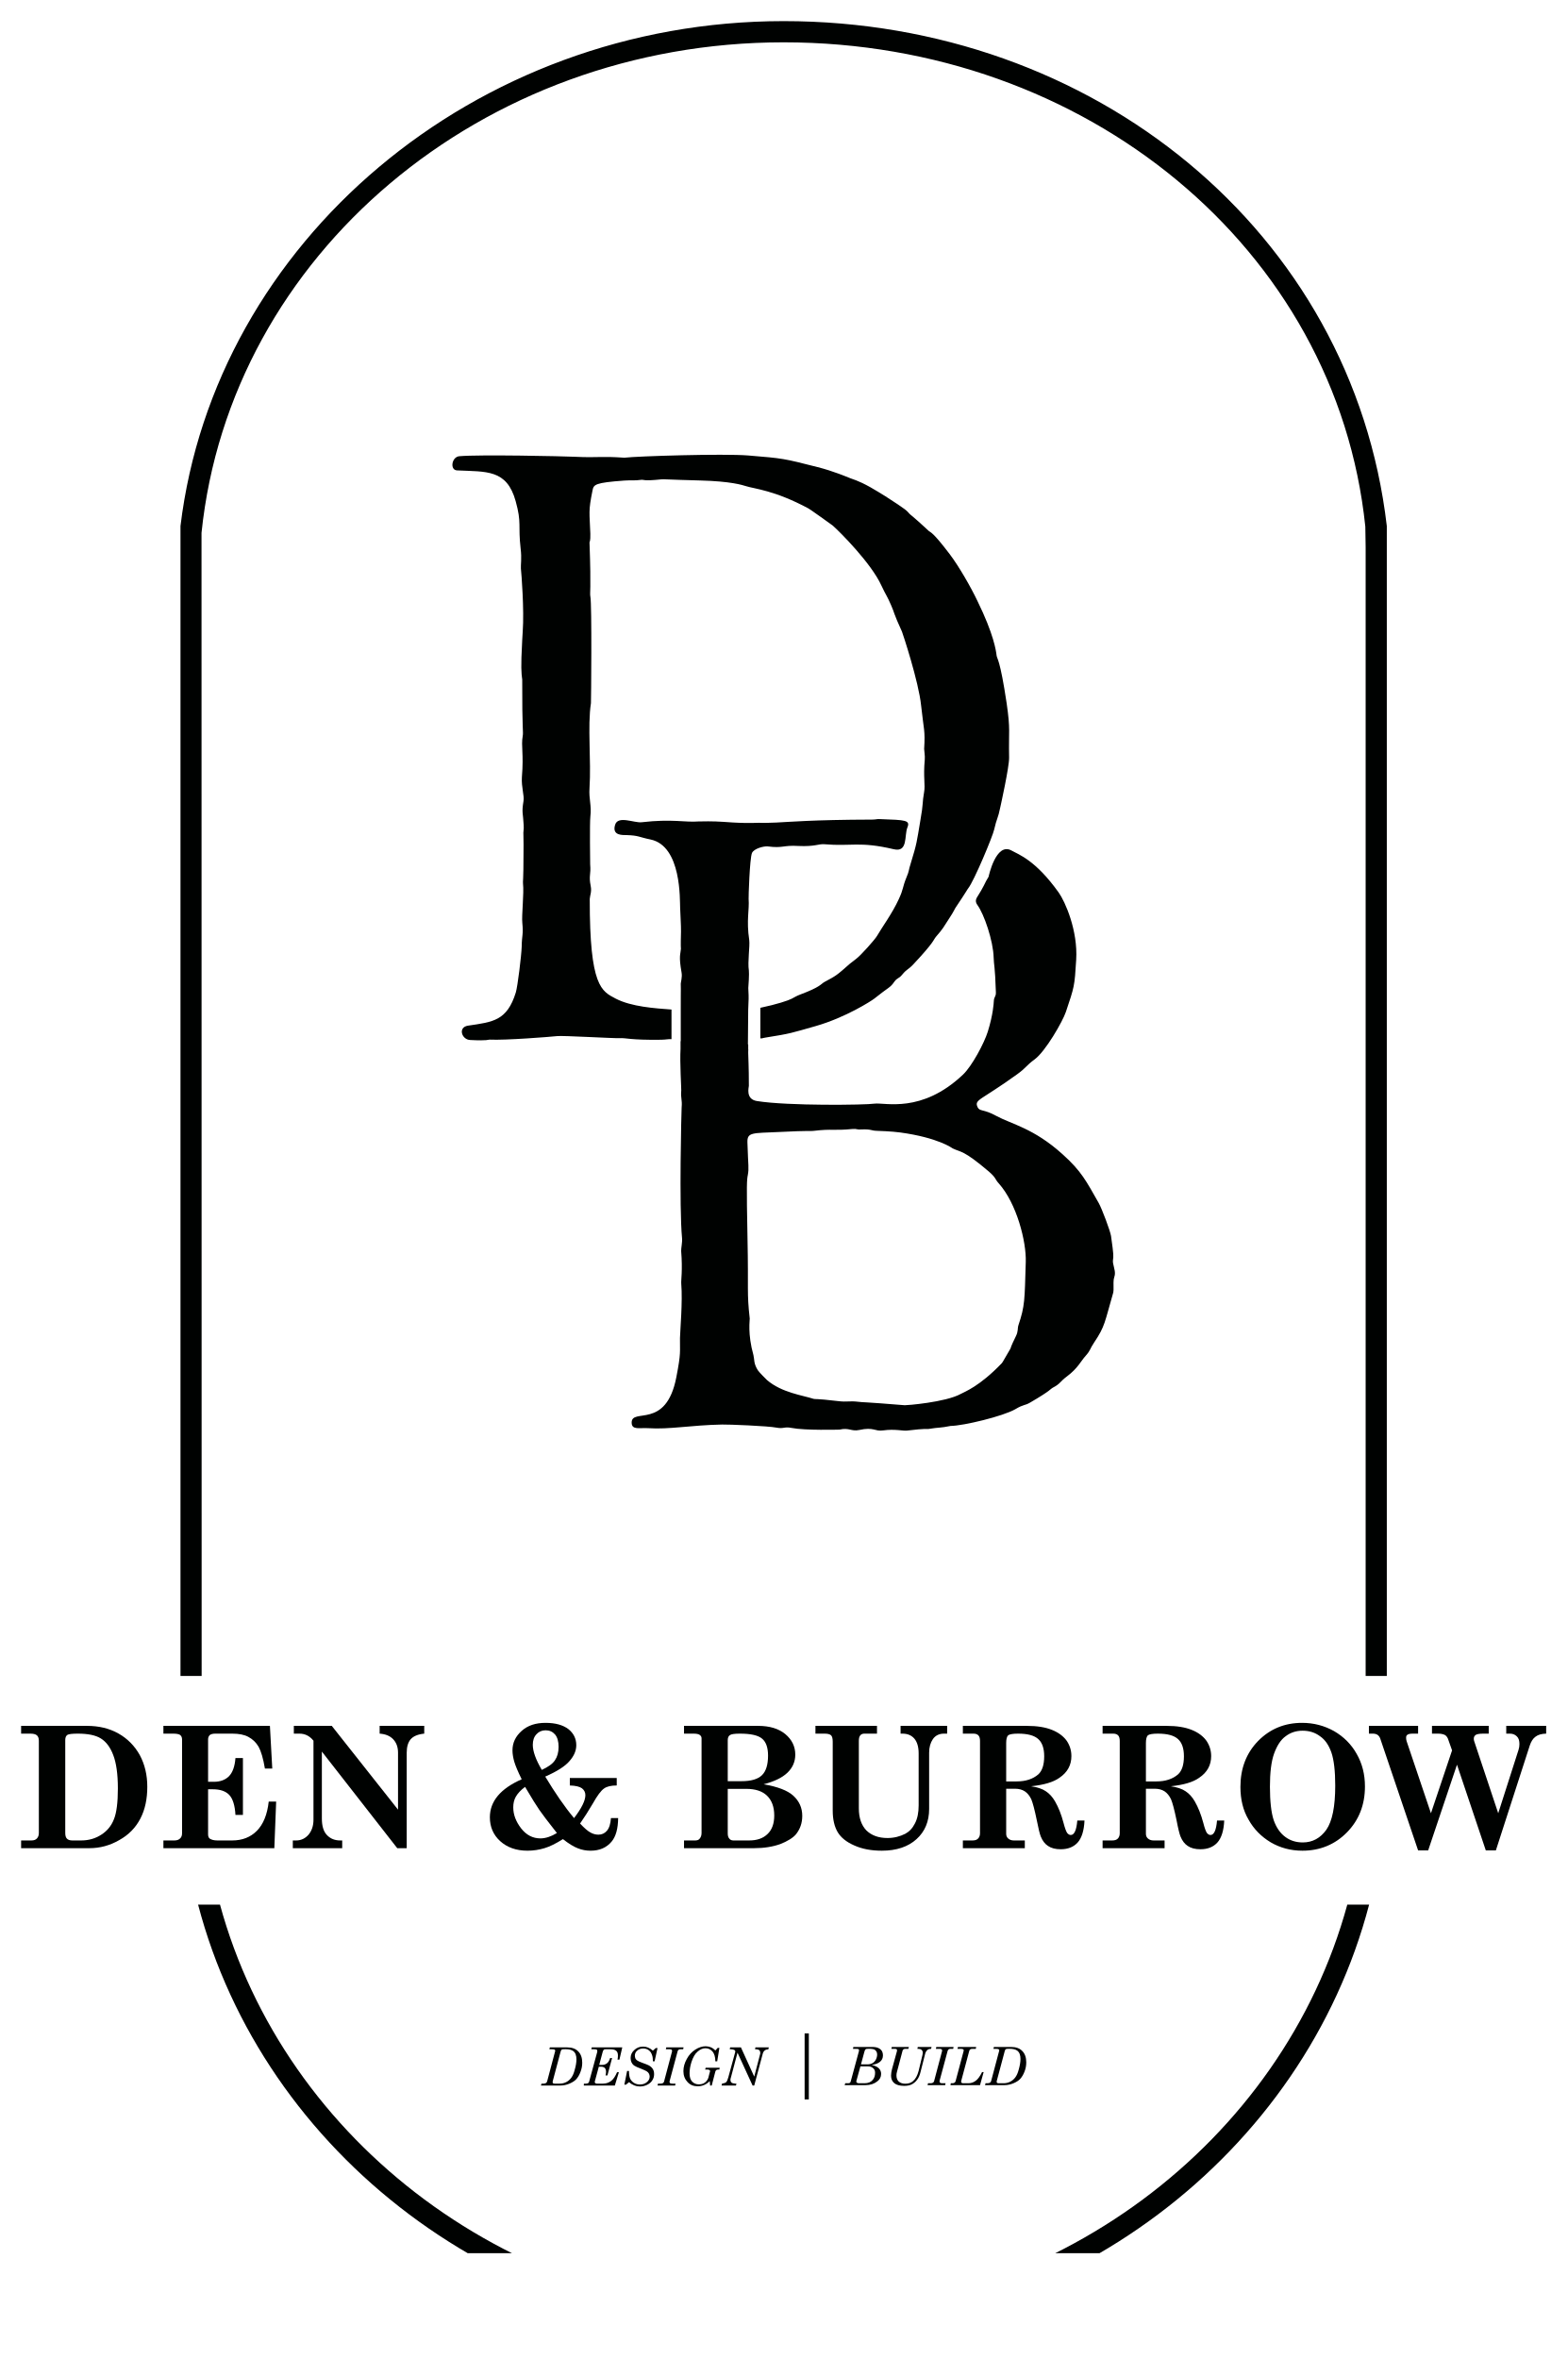
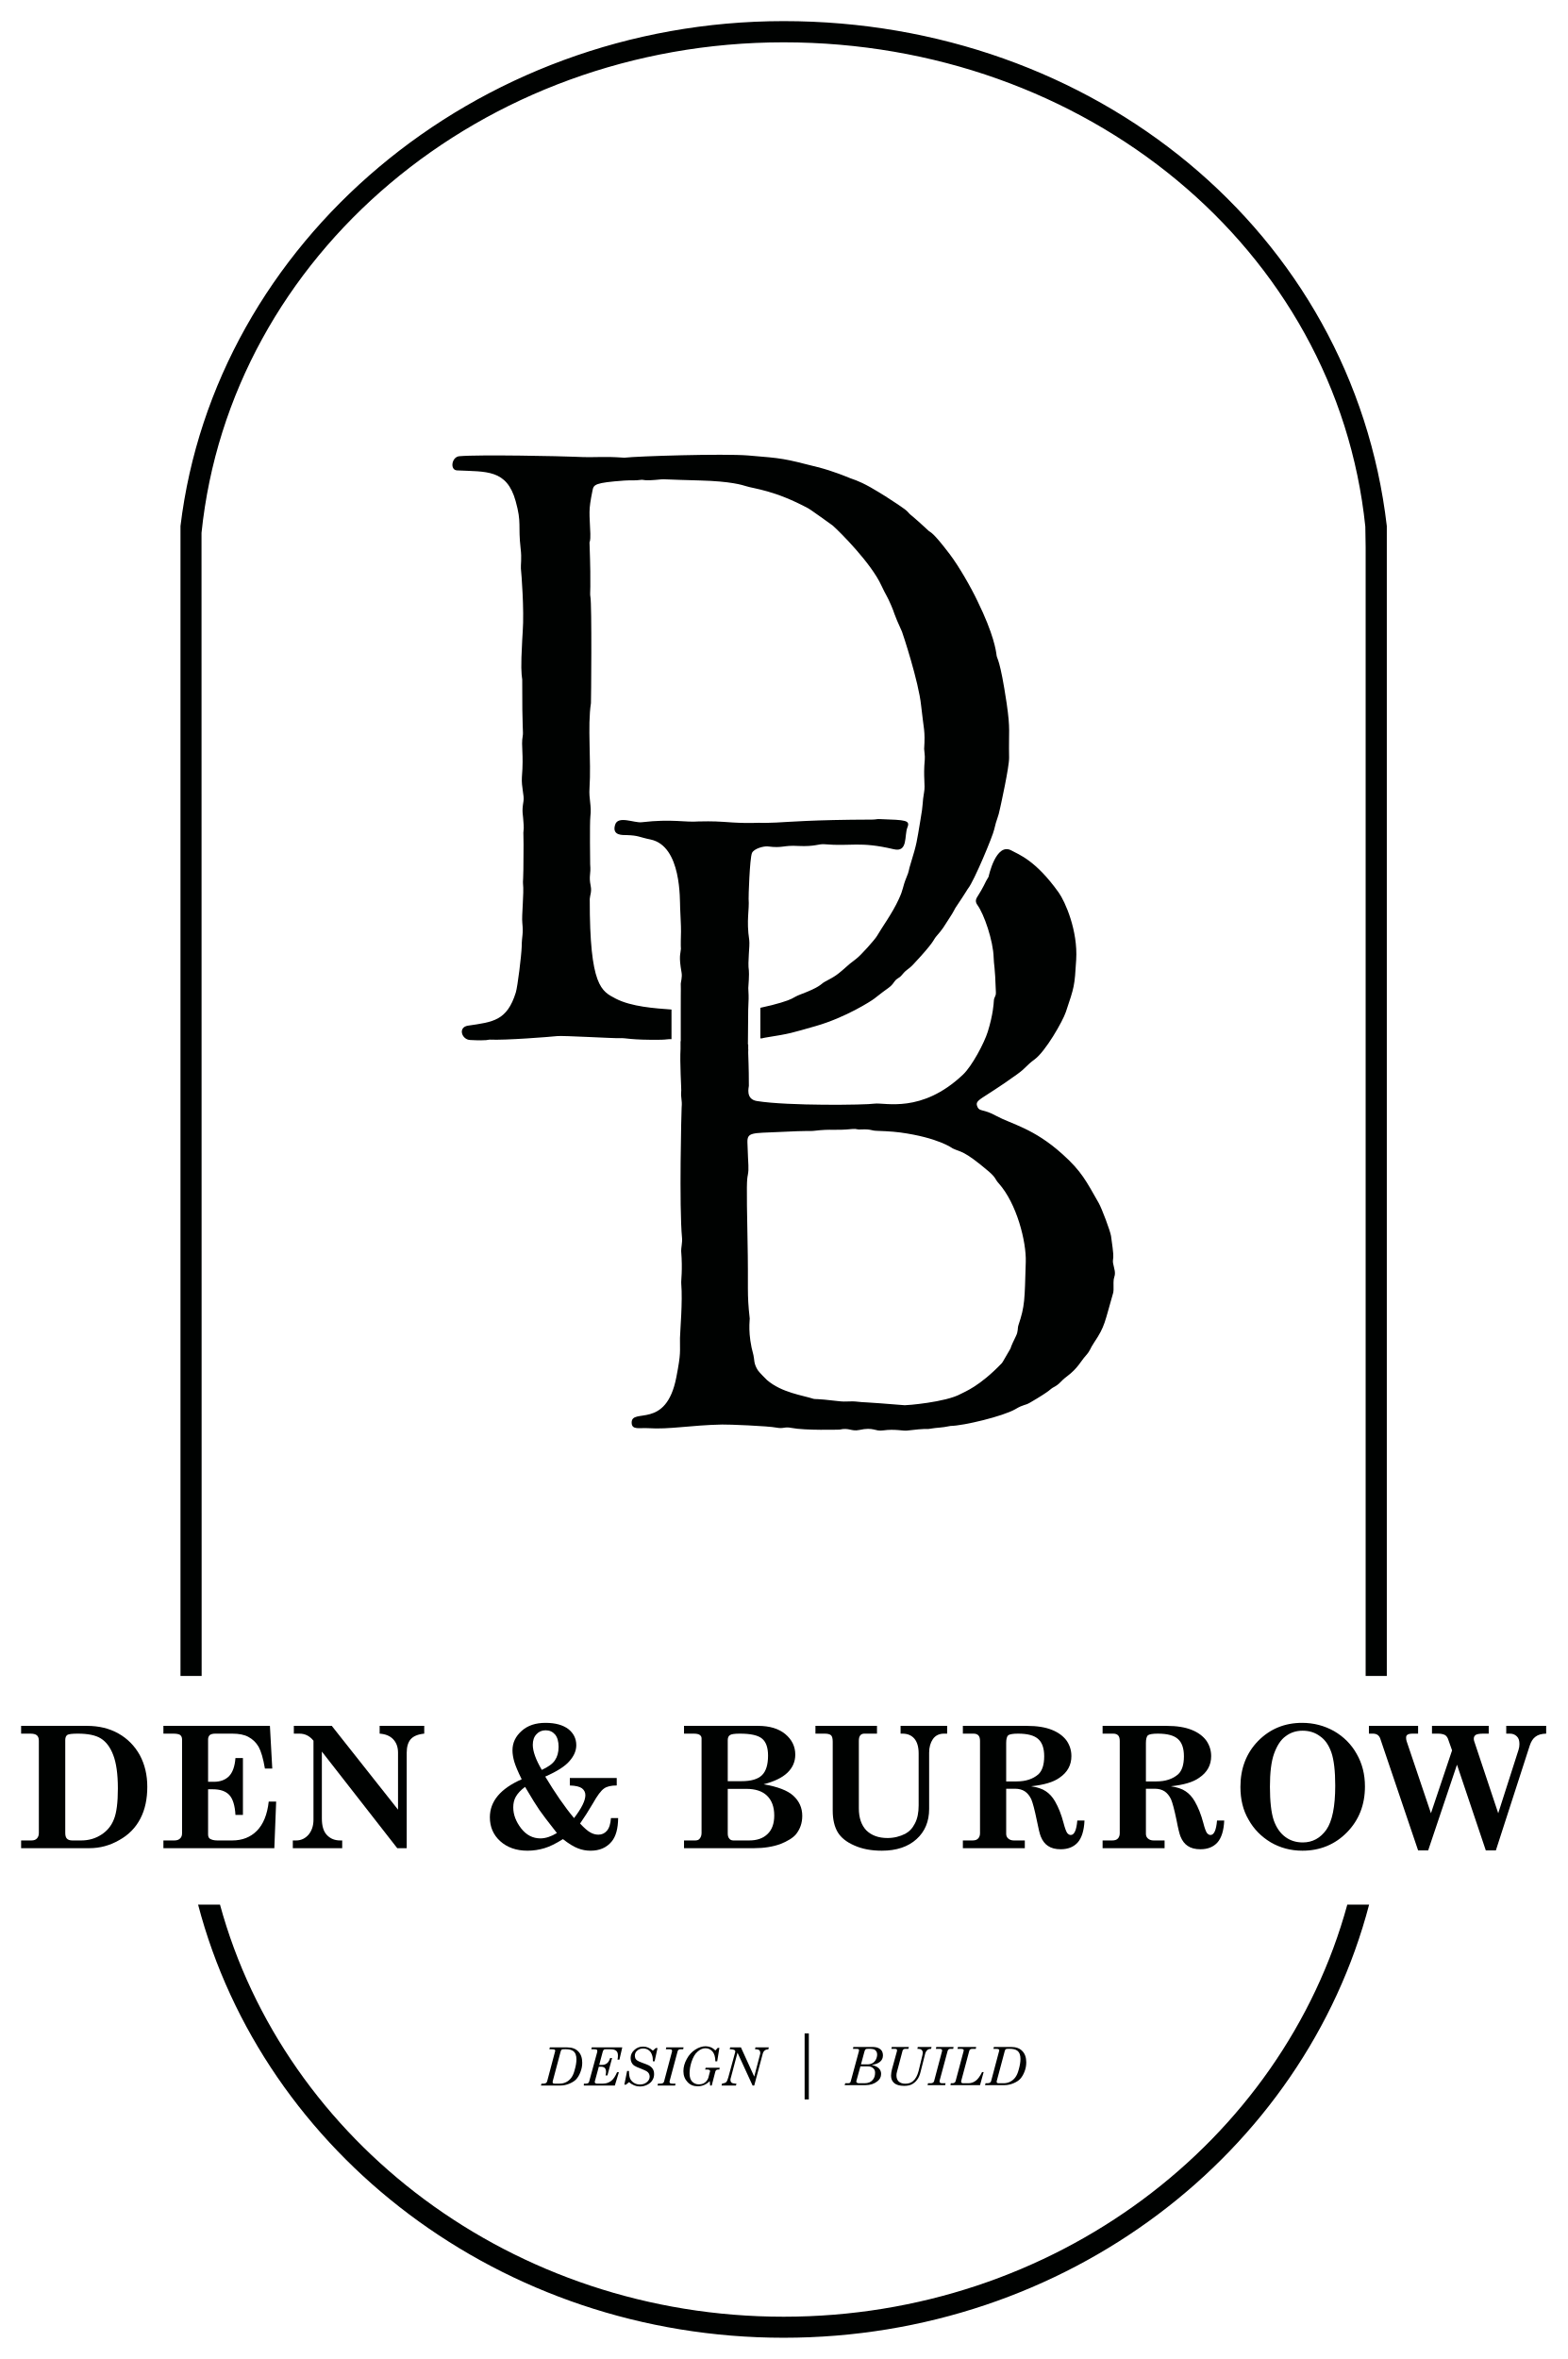
<svg xmlns="http://www.w3.org/2000/svg" width="148.14pt" height="222.93pt" viewBox="318.0 203.57 148.14 222.93">
  <defs>
    <clipPath id="clip-0">
-       <path clip-rule="nonzero" d="M 335 205 L 450 205 L 450 416.5 L 335 416.5 Z M 335 205 " />
+       <path clip-rule="nonzero" d="M 318 203.57 L 466.14 203.57 L 466.14 426.5 L 318 426.5 Z M 318 203.57 " />
    </clipPath>
  </defs>
  <g clip-path="url(#clip-0)">
    <path fill-rule="evenodd" fill="rgb(0%, 0.783%, 0.392%)" fill-opacity="1" d="M 335.059 361.949 L 335.059 253.281 C 338.312 226.453 362.816 205.566 392.066 205.566 C 421.324 205.566 445.824 225.426 449.078 253.281 C 449.078 253.281 449.078 361.949 449.078 361.949 L 447.078 361.949 L 447.078 255.293 L 447.047 253.336 C 444.324 227.047 420.594 207.57 392.066 207.57 C 363.543 207.57 339.766 227.648 337.047 253.926 L 337.059 361.949 Z M 447.406 383.559 C 441.258 407.047 418.809 424.492 392.066 424.492 C 365.328 424.492 342.879 407.047 336.723 383.559 L 338.793 383.559 C 344.906 405.945 366.461 422.504 392.066 422.504 C 417.672 422.504 439.227 405.945 445.344 383.559 Z M 447.406 383.559 " />
  </g>
  <path fill-rule="evenodd" fill="rgb(0%, 0.783%, 0.392%)" fill-opacity="1" d="M 369.969 397.051 L 371.598 397.051 C 372.055 397.051 372.406 397.172 372.656 397.434 C 372.902 397.68 373.031 398.039 373.031 398.496 C 373.031 398.805 372.977 399.09 372.863 399.375 C 372.762 399.66 372.617 399.891 372.461 400.066 C 372.301 400.238 372.078 400.371 371.809 400.484 C 371.531 400.598 371.262 400.656 370.977 400.656 L 369.129 400.656 L 369.184 400.477 L 369.379 400.477 C 369.477 400.477 369.566 400.449 369.617 400.41 C 369.664 400.387 369.699 400.312 369.723 400.23 L 370.465 397.434 C 370.48 397.402 370.48 397.395 370.48 397.363 C 370.48 397.328 370.457 397.297 370.422 397.266 C 370.383 397.246 370.309 397.23 370.195 397.23 L 369.926 397.23 Z M 370.887 400.477 C 371.125 400.477 371.336 400.426 371.508 400.336 C 371.68 400.254 371.844 400.117 371.98 399.945 C 372.121 399.758 372.234 399.512 372.309 399.211 C 372.422 398.828 372.484 398.484 372.484 398.184 C 372.484 397.816 372.387 397.551 372.176 397.395 C 372.023 397.281 371.777 397.223 371.449 397.223 C 371.262 397.223 371.133 397.23 371.102 397.262 C 371.051 397.281 371.027 397.344 370.988 397.453 L 370.246 400.238 C 370.234 400.273 370.234 400.312 370.234 400.336 C 370.234 400.371 370.246 400.41 370.27 400.441 C 370.309 400.461 370.359 400.477 370.422 400.477 Z M 370.887 400.477 " />
  <path fill-rule="evenodd" fill="rgb(0%, 0.783%, 0.392%)" fill-opacity="1" d="M 373.93 397.051 L 376.816 397.051 L 376.547 398.211 L 376.367 398.211 C 376.398 398.047 376.406 397.926 376.406 397.824 C 376.406 397.629 376.359 397.469 376.246 397.379 C 376.137 397.281 375.961 397.23 375.715 397.23 L 375.219 397.23 C 375.145 397.23 375.094 397.246 375.062 397.281 C 375.023 397.32 374.988 397.395 374.957 397.508 L 374.637 398.707 L 374.898 398.707 C 375.281 398.707 375.543 398.496 375.664 398.062 L 375.852 398.062 L 375.414 399.699 L 375.234 399.699 C 375.273 399.547 375.281 399.434 375.281 399.359 C 375.281 399.211 375.242 399.09 375.168 399 C 375.086 398.926 374.973 398.879 374.824 398.879 L 374.598 398.879 L 374.23 400.238 C 374.23 400.273 374.215 400.297 374.215 400.328 C 374.215 400.371 374.23 400.402 374.266 400.426 C 374.305 400.461 374.352 400.477 374.402 400.477 L 374.988 400.477 C 375.281 400.477 375.543 400.387 375.754 400.23 C 375.977 400.066 376.156 399.781 376.324 399.398 L 376.496 399.398 L 376.113 400.656 L 373.18 400.656 L 373.188 400.477 L 373.391 400.477 C 373.547 400.477 373.66 400.41 373.684 400.289 L 374.453 397.469 C 374.453 397.434 374.453 397.402 374.453 397.379 C 374.453 397.328 374.441 397.297 374.402 397.266 C 374.363 397.246 374.289 397.23 374.191 397.23 L 373.887 397.23 Z M 373.93 397.051 " />
  <path fill-rule="evenodd" fill="rgb(0%, 0.783%, 0.392%)" fill-opacity="1" d="M 379.711 397.359 C 379.773 397.305 379.863 397.23 379.977 397.117 L 380.148 397.117 L 379.871 398.371 L 379.711 398.371 C 379.711 398.137 379.691 397.934 379.637 397.801 C 379.578 397.605 379.48 397.441 379.328 397.328 C 379.18 397.207 378.992 397.156 378.797 397.156 C 378.559 397.156 378.379 397.223 378.227 397.359 C 378.078 397.477 378.004 397.648 378.004 397.836 C 378.004 397.934 378.031 398.023 378.062 398.109 C 378.102 398.184 378.168 398.25 378.242 398.297 C 378.324 398.355 378.477 398.422 378.699 398.504 C 379.023 398.617 379.234 398.707 379.328 398.754 C 379.488 398.844 379.613 398.953 379.699 399.09 C 379.789 399.227 379.824 399.383 379.824 399.586 C 379.824 399.797 379.773 399.984 379.66 400.156 C 379.562 400.328 379.391 400.477 379.18 400.582 C 378.969 400.688 378.738 400.746 378.477 400.746 C 378.289 400.746 378.113 400.711 377.957 400.648 C 377.793 400.582 377.621 400.484 377.461 400.336 L 377.164 400.574 L 377.012 400.574 L 377.273 399.277 L 377.449 399.277 C 377.449 399.594 377.484 399.832 377.559 400.004 C 377.641 400.176 377.77 400.312 377.926 400.41 C 378.102 400.516 378.289 400.559 378.488 400.559 C 378.746 400.559 378.969 400.484 379.141 400.336 C 379.316 400.191 379.406 400.02 379.406 399.801 C 379.406 399.703 379.375 399.621 379.336 399.531 C 379.293 399.449 379.219 399.375 379.121 399.309 C 379.051 399.262 378.879 399.188 378.609 399.074 C 378.281 398.953 378.055 398.852 377.957 398.781 C 377.844 398.707 377.754 398.602 377.695 398.484 C 377.637 398.355 377.605 398.219 377.605 398.062 C 377.605 397.762 377.719 397.508 377.957 397.297 C 378.191 397.074 378.461 396.977 378.797 396.977 C 379.105 396.977 379.406 397.094 379.711 397.359 Z M 379.711 397.359 " />
  <path fill-rule="evenodd" fill="rgb(0%, 0.783%, 0.392%)" fill-opacity="1" d="M 380.973 397.051 L 382.609 397.051 L 382.57 397.23 L 382.324 397.23 C 382.238 397.23 382.172 397.246 382.137 397.281 C 382.09 397.32 382.051 397.379 382.039 397.453 L 381.297 400.215 C 381.297 400.238 381.281 400.273 381.281 400.312 C 381.281 400.363 381.309 400.41 381.348 400.441 C 381.387 400.461 381.461 400.477 381.559 400.477 L 381.852 400.477 L 381.812 400.656 L 380.148 400.656 L 380.191 400.477 L 380.434 400.477 C 380.613 400.477 380.727 400.41 380.762 400.289 L 381.52 397.434 C 381.52 397.402 381.52 397.395 381.52 397.363 C 381.52 397.32 381.504 397.297 381.469 397.266 C 381.445 397.246 381.387 397.23 381.297 397.23 L 380.934 397.23 Z M 380.973 397.051 " />
  <path fill-rule="evenodd" fill="rgb(0%, 0.783%, 0.392%)" fill-opacity="1" d="M 385.613 397.344 L 385.84 397.094 L 385.996 397.094 L 385.789 398.371 L 385.613 398.371 C 385.613 397.965 385.516 397.648 385.344 397.441 C 385.172 397.246 384.949 397.133 384.676 397.133 C 384.414 397.133 384.168 397.246 383.934 397.453 C 383.695 397.648 383.5 397.988 383.352 398.445 C 383.238 398.812 383.176 399.172 383.176 399.512 C 383.176 399.84 383.254 400.102 383.41 400.273 C 383.574 400.449 383.785 400.547 384.055 400.547 C 384.203 400.547 384.34 400.523 384.453 400.477 C 384.574 400.426 384.676 400.352 384.773 400.238 C 384.859 400.125 384.926 400.027 384.949 399.93 L 385.082 399.414 L 385.105 399.336 L 385.121 399.301 C 385.121 399.262 385.098 399.227 385.059 399.203 C 385.023 399.164 384.969 399.148 384.895 399.148 L 384.648 399.148 L 384.699 398.977 L 386.02 398.977 L 385.996 399.148 L 385.863 399.148 C 385.734 399.148 385.652 399.211 385.613 399.336 L 385.27 400.656 L 385.121 400.656 L 385.082 400.238 C 384.91 400.41 384.723 400.539 384.535 400.613 C 384.355 400.688 384.152 400.727 383.941 400.727 C 383.547 400.727 383.23 400.598 382.984 400.328 C 382.734 400.066 382.594 399.719 382.594 399.301 C 382.594 398.902 382.703 398.52 382.914 398.145 C 383.117 397.762 383.387 397.477 383.711 397.266 C 384.031 397.059 384.363 396.945 384.699 396.945 C 384.871 396.945 385.031 396.984 385.172 397.035 C 385.316 397.094 385.465 397.191 385.613 397.344 Z M 385.613 397.344 " />
  <path fill-rule="evenodd" fill="rgb(0%, 0.783%, 0.392%)" fill-opacity="1" d="M 387.012 397.051 L 388.031 397.051 L 389.289 399.816 L 389.844 397.688 C 389.859 397.648 389.859 397.613 389.859 397.574 C 389.859 397.469 389.836 397.379 389.762 397.32 C 389.695 397.262 389.598 397.23 389.461 397.23 L 389.363 397.23 L 389.402 397.051 L 390.664 397.051 L 390.625 397.23 C 390.34 397.246 390.168 397.379 390.094 397.648 L 389.289 400.656 L 389.133 400.656 L 387.707 397.551 L 387.086 399.891 C 387.047 399.988 387.039 400.078 387.039 400.125 C 387.039 400.199 387.062 400.266 387.086 400.312 C 387.121 400.363 387.16 400.402 387.219 400.426 C 387.324 400.449 387.422 400.477 387.52 400.477 L 387.609 400.477 L 387.559 400.656 L 386.199 400.656 L 386.246 400.477 C 386.434 400.449 386.566 400.402 386.641 400.336 C 386.703 400.266 386.777 400.117 386.836 399.891 L 387.496 397.477 C 387.496 397.469 387.496 397.453 387.496 397.441 C 387.496 397.379 387.469 397.328 387.422 397.305 C 387.332 397.262 387.234 397.23 387.113 397.23 L 386.973 397.23 Z M 387.012 397.051 " />
  <path fill-rule="evenodd" fill="rgb(0%, 0.783%, 0.392%)" fill-opacity="1" d="M 398.656 397.012 L 400.441 397.012 C 400.676 397.012 400.871 397.043 401.012 397.109 C 401.156 397.172 401.266 397.266 401.344 397.379 C 401.418 397.508 401.453 397.641 401.453 397.816 C 401.453 398.062 401.359 398.258 401.184 398.406 C 401.012 398.559 400.75 398.656 400.391 398.715 C 400.691 398.773 400.906 398.879 401.059 399.023 C 401.207 399.172 401.281 399.344 401.281 399.555 C 401.281 399.855 401.156 400.086 400.922 400.262 C 400.621 400.5 400.254 400.621 399.812 400.621 L 397.832 400.621 L 397.891 400.441 L 398.184 400.441 C 398.312 400.441 398.387 400.371 398.41 400.262 L 399.176 397.434 C 399.191 397.395 399.191 397.359 399.191 397.32 C 399.191 397.266 399.176 397.246 399.152 397.223 C 399.113 397.207 399.055 397.191 398.941 397.191 L 398.621 397.191 Z M 399.379 398.656 L 399.992 398.656 C 400.164 398.656 400.316 398.617 400.465 398.543 C 400.602 398.461 400.711 398.348 400.789 398.199 C 400.863 398.047 400.906 397.891 400.906 397.719 C 400.906 397.531 400.832 397.395 400.699 397.289 C 400.613 397.223 400.426 397.184 400.164 397.184 C 399.984 397.184 399.859 397.191 399.82 397.23 C 399.773 397.262 399.738 397.328 399.699 397.469 Z M 399.324 398.844 L 398.941 400.238 C 398.941 400.262 398.941 400.273 398.941 400.289 C 398.941 400.336 398.957 400.371 398.996 400.387 C 399.039 400.426 399.113 400.441 399.211 400.441 L 399.707 400.441 C 400.059 400.441 400.316 400.336 400.488 400.125 C 400.637 399.953 400.711 399.734 400.711 399.449 C 400.711 399.262 400.652 399.113 400.523 399.016 C 400.406 398.902 400.234 398.844 400.023 398.844 Z M 399.324 398.844 " />
  <path fill-rule="evenodd" fill="rgb(0%, 0.783%, 0.392%)" fill-opacity="1" d="M 402.289 397.012 L 403.906 397.012 L 403.855 397.191 L 403.547 397.191 C 403.496 397.191 403.434 397.207 403.398 397.246 C 403.344 397.266 403.324 397.32 403.309 397.363 L 402.781 399.359 C 402.746 399.473 402.73 399.586 402.73 399.703 C 402.73 399.945 402.805 400.141 402.941 400.273 C 403.09 400.41 403.301 400.484 403.555 400.484 C 403.871 400.484 404.117 400.402 404.297 400.238 C 404.547 400.027 404.711 399.703 404.824 399.285 L 405.191 397.762 C 405.203 397.688 405.219 397.629 405.219 397.566 C 405.219 397.453 405.184 397.359 405.109 397.289 C 405.039 397.223 404.941 397.191 404.824 397.191 L 404.711 397.191 L 404.746 397.012 L 406.047 397.012 L 406.008 397.191 C 405.852 397.191 405.723 397.23 405.648 397.305 C 405.551 397.395 405.477 397.516 405.438 397.68 L 405.012 399.359 C 404.934 399.684 404.824 399.945 404.672 400.125 C 404.539 400.312 404.363 400.449 404.176 400.547 C 403.984 400.648 403.734 400.688 403.449 400.688 C 403.039 400.688 402.73 400.598 402.535 400.441 C 402.316 400.262 402.219 400.012 402.219 399.719 C 402.219 399.531 402.258 399.324 402.309 399.113 L 402.781 397.395 C 402.781 397.363 402.781 397.344 402.781 397.305 C 402.781 397.266 402.766 397.246 402.746 397.223 C 402.707 397.207 402.656 397.191 402.594 397.191 L 402.25 397.191 Z M 402.289 397.012 " />
  <path fill-rule="evenodd" fill="rgb(0%, 0.783%, 0.392%)" fill-opacity="1" d="M 406.496 397.012 L 408.129 397.012 L 408.094 397.191 L 407.844 397.191 C 407.762 397.191 407.695 397.207 407.656 397.246 C 407.613 397.281 407.574 397.344 407.559 397.418 L 406.816 400.176 C 406.816 400.199 406.801 400.238 406.801 400.273 C 406.801 400.328 406.832 400.371 406.871 400.402 C 406.906 400.426 406.984 400.441 407.078 400.441 L 407.371 400.441 L 407.336 400.621 L 405.672 400.621 L 405.715 400.441 L 405.953 400.441 C 406.137 400.441 406.246 400.371 406.285 400.254 L 407.043 397.395 C 407.043 397.363 407.043 397.359 407.043 397.328 C 407.043 397.281 407.027 397.262 406.988 397.23 C 406.969 397.207 406.906 397.191 406.816 397.191 L 406.457 397.191 Z M 406.496 397.012 " />
  <path fill-rule="evenodd" fill="rgb(0%, 0.783%, 0.392%)" fill-opacity="1" d="M 408.543 397.012 L 410.266 397.012 L 410.23 397.191 L 409.93 397.191 C 409.816 397.191 409.742 397.207 409.699 397.246 C 409.66 397.266 409.621 397.328 409.602 397.418 L 408.859 400.199 C 408.859 400.238 408.844 400.262 408.844 400.289 C 408.844 400.336 408.859 400.371 408.895 400.402 C 408.934 400.426 408.977 400.441 409.051 400.441 L 409.523 400.441 C 409.781 400.441 410.02 400.363 410.23 400.199 C 410.441 400.043 410.637 399.766 410.824 399.383 L 410.973 399.383 L 410.629 400.621 L 407.836 400.621 L 407.867 400.441 L 408.023 400.441 C 408.191 400.441 408.289 400.363 408.324 400.23 L 409.074 397.418 C 409.074 397.395 409.09 397.363 409.09 397.328 C 409.09 397.281 409.066 397.262 409.031 397.23 C 408.992 397.207 408.918 397.191 408.82 397.191 L 408.496 397.191 Z M 408.543 397.012 " />
  <path fill-rule="evenodd" fill="rgb(0%, 0.783%, 0.392%)" fill-opacity="1" d="M 411.941 397.012 L 413.566 397.012 C 414.023 397.012 414.379 397.133 414.625 397.395 C 414.871 397.641 415 398.004 415 398.461 C 415 398.766 414.949 399.051 414.836 399.336 C 414.73 399.621 414.586 399.855 414.43 400.027 C 414.273 400.199 414.047 400.336 413.777 400.449 C 413.5 400.559 413.23 400.621 412.945 400.621 L 411.102 400.621 L 411.152 400.441 L 411.348 400.441 C 411.445 400.441 411.535 400.41 411.586 400.371 C 411.633 400.352 411.672 400.273 411.691 400.191 L 412.434 397.395 C 412.449 397.363 412.449 397.359 412.449 397.328 C 412.449 397.289 412.426 397.262 412.391 397.23 C 412.352 397.207 412.277 397.191 412.164 397.191 L 411.895 397.191 Z M 412.855 400.441 C 413.094 400.441 413.305 400.387 413.477 400.297 C 413.648 400.215 413.816 400.078 413.949 399.906 C 414.094 399.719 414.203 399.473 414.281 399.172 C 414.391 398.789 414.453 398.445 414.453 398.145 C 414.453 397.777 414.355 397.516 414.145 397.359 C 413.996 397.246 413.746 397.184 413.418 397.184 C 413.23 397.184 413.102 397.191 413.074 397.223 C 413.02 397.246 412.996 397.305 412.961 397.418 L 412.219 400.199 C 412.203 400.238 412.203 400.273 412.203 400.297 C 412.203 400.336 412.219 400.371 412.238 400.402 C 412.277 400.426 412.328 400.441 412.391 400.441 Z M 412.855 400.441 " />
  <path fill-rule="evenodd" fill="rgb(0%, 0.783%, 0.392%)" fill-opacity="1" d="M 394.449 395.73 L 394.449 401.969 L 394.051 401.969 L 394.051 395.73 Z M 394.449 395.73 " />
  <path fill-rule="evenodd" fill="rgb(0%, 0.783%, 0.392%)" fill-opacity="1" d="M 381.469 301.77 C 381.168 301.754 380.996 301.816 380.5 301.828 C 377.516 301.867 377.191 301.641 376.602 301.68 C 375.969 301.703 371.172 301.418 370.652 301.484 C 369.949 301.559 365.762 301.891 364.277 301.816 C 364.129 301.809 364.141 301.941 362.434 301.852 C 361.637 301.816 361.254 300.645 362.238 300.496 C 364.602 300.148 365.922 300.039 366.754 297.359 C 366.926 296.789 367.285 293.859 367.309 293.039 C 367.324 291.906 367.48 291.914 367.367 290.773 C 367.293 290.102 367.539 287.953 367.434 287.078 C 367.406 286.844 367.48 286.844 367.48 284.203 C 367.48 283.379 367.496 283.387 367.473 282.562 C 367.441 282.051 367.531 282.051 367.496 281.535 C 367.441 280.395 367.293 280.395 367.48 279.27 C 367.57 278.773 367.27 277.957 367.328 277.02 C 367.516 274.703 367.234 274.133 367.406 273.121 C 367.48 272.699 367.344 272.699 367.359 267.773 C 367.359 267.699 367.234 267.254 367.285 265.711 C 367.328 264.367 367.398 263.453 367.406 263.258 C 367.555 261.18 367.285 257.762 367.234 257.297 C 367.211 256.941 367.324 256.328 367.211 255.434 C 366.949 253.148 367.324 253.035 366.738 250.926 C 365.898 247.898 363.969 248.16 361.195 248.023 C 360.504 247.988 360.684 246.758 361.406 246.684 C 363.301 246.512 371.281 246.684 372.297 246.734 C 374.656 246.848 374.648 246.66 377.012 246.824 C 378.25 246.676 386.363 246.426 388.719 246.613 C 392.043 246.887 392.043 246.891 395.273 247.711 C 396.762 248.086 398.094 248.656 398.344 248.754 C 398.531 248.844 399.062 248.941 400.262 249.613 C 400.988 250.043 400.984 250.027 401.688 250.469 C 403.727 251.781 403.691 251.82 403.961 252.121 C 404.102 252.27 404.141 252.219 405.805 253.762 C 405.969 253.898 406.148 253.816 407.746 255.914 C 408.656 257.109 409.797 259.125 410.371 260.332 C 411.949 263.551 412.141 265.074 412.195 265.508 C 412.238 265.867 412.516 265.809 413.148 270.039 C 413.516 272.586 413.328 272.602 413.379 275.16 C 413.395 276.051 412.578 279.703 412.539 279.887 C 412.328 280.941 412.203 280.906 411.969 281.953 C 411.844 282.57 410.066 286.828 409.512 287.52 C 409.398 287.664 409.434 287.684 408.297 289.379 C 408.242 289.453 408.145 289.719 407.746 290.316 C 407.141 291.238 407.191 291.262 406.473 292.086 C 406.188 292.426 406.352 292.539 404.336 294.691 C 403.84 295.223 403.742 295.109 403.27 295.68 C 402.949 296.078 402.828 295.941 402.527 296.348 C 402.129 296.934 402.031 296.82 400.621 297.953 C 400.359 298.156 397.953 299.715 395.117 300.531 C 392.762 301.199 392.777 301.238 390.363 301.621 C 389.867 301.703 390.227 301.695 389.867 301.703 L 389.867 298.809 C 391.426 298.484 392.516 298.117 392.824 297.953 C 393.234 297.742 393.219 297.719 393.656 297.547 C 395.574 296.828 395.559 296.574 395.934 296.363 C 397.023 295.777 397.031 295.793 398.336 294.637 C 398.629 294.406 398.629 294.422 398.926 294.18 C 399.371 293.852 400.699 292.352 400.887 292.027 C 401.344 291.227 402.332 289.898 402.949 288.547 C 403.422 287.535 403.27 287.477 403.691 286.449 C 403.953 285.84 403.863 285.824 404.066 285.211 C 404.68 283.207 404.637 283.191 404.988 281.121 C 405.289 279.457 405.16 279.441 405.34 278.453 C 405.477 277.727 405.25 277.043 405.406 275.371 C 405.445 275.012 405.34 274.434 405.348 274.344 C 405.461 272.551 405.309 272.566 405.062 270.246 C 404.828 267.961 403.309 263.391 403.254 263.266 C 402.43 261.473 402.527 261.434 402.242 260.805 C 401.824 259.828 401.762 259.875 401.312 258.914 C 400.359 256.809 397.391 253.836 396.699 253.23 C 396.602 253.148 394.621 251.738 394.422 251.625 C 391.203 249.891 389.289 249.766 388.512 249.512 C 388.172 249.406 387.07 249.051 384.199 248.977 C 380.801 248.887 380.801 248.844 380.5 248.871 C 378.805 249.051 378.805 248.887 378.656 248.91 C 377.836 249.016 377.836 248.926 377.012 248.984 C 374.215 249.188 374.117 249.359 374.004 249.914 C 373.594 251.934 373.727 251.949 373.797 254.004 C 373.816 254.766 373.719 254.766 373.719 254.828 C 373.891 259.547 373.727 259.547 373.801 259.949 C 373.953 260.723 373.871 269.887 373.855 270.016 C 373.516 272.211 373.891 275.422 373.719 278.047 C 373.645 279.082 373.93 279.711 373.801 280.719 C 373.727 281.363 373.781 285.137 373.781 285.234 C 373.871 286.273 373.629 286.273 373.832 287.301 C 373.945 287.844 373.758 288.195 373.742 288.523 C 373.727 296.844 374.867 297.238 376.203 297.945 C 377.68 298.711 379.914 298.859 381.469 298.973 Z M 382.344 298.844 C 382.328 298.027 382.367 297.148 382.344 296.535 C 382.344 296.406 382.496 295.906 382.422 295.492 C 382.137 293.871 382.324 293.762 382.359 293.242 C 382.359 293.113 382.324 293.113 382.367 291.609 C 382.383 291.211 382.285 289.531 382.285 289.344 C 382.246 288.66 382.441 283.531 379.496 282.906 C 378.363 282.676 378.387 282.523 377.223 282.488 C 376.922 282.473 375.812 282.586 376.137 281.52 C 376.406 280.605 377.949 281.363 378.656 281.273 C 381.512 280.941 382.781 281.301 384.004 281.199 C 384.422 281.176 385.512 281.191 385.645 281.199 C 386.418 281.211 387.828 281.406 389.746 281.324 C 389.883 281.324 389.883 281.363 391.391 281.301 C 392.516 281.25 394.816 281.039 400.426 281.023 C 400.848 281.023 400.832 280.949 401.254 280.98 C 403.578 281.062 404.051 281.078 403.766 281.762 C 403.457 282.539 403.84 284.145 402.477 283.824 C 399.234 283.059 398.469 283.574 395.922 283.352 C 395.363 283.305 395.043 283.59 393.461 283.516 C 392.012 283.426 392.02 283.746 390.574 283.559 C 390.191 283.516 389.254 283.762 389.074 284.184 C 388.855 284.715 388.742 288.426 388.758 288.512 C 388.84 289.574 388.531 290.504 388.816 292.41 C 388.891 292.973 388.652 294.465 388.781 295.281 C 388.824 295.566 388.742 296.82 388.727 296.941 C 388.719 297.051 388.766 297.457 388.758 297.945 L 388.719 298.996 L 388.691 302.273 L 388.719 302.273 L 388.719 302.723 L 388.727 302.723 C 388.719 302.797 388.719 302.879 388.719 302.969 L 388.719 303.082 C 388.727 303.586 388.781 304.359 388.781 306.188 C 388.781 306.301 388.441 307.449 389.547 307.621 C 392.469 308.094 399.859 307.996 400.645 307.867 C 401.637 307.734 405.102 308.836 409.023 305.121 C 409.879 304.305 411.031 302.137 411.363 301.066 C 411.871 299.43 411.918 298.418 411.934 298.176 C 411.953 297.742 412.141 297.781 412.129 297.352 C 412.047 294.766 411.934 294.789 411.918 294.066 C 411.879 292.484 411.016 289.949 410.371 289.078 C 410.078 288.676 410.352 288.375 410.41 288.262 C 410.867 287.559 411.211 286.816 411.211 286.816 L 411.438 286.426 C 411.438 286.426 412.129 283.117 413.613 283.949 C 414.297 284.332 415.879 284.852 418.066 287.918 C 418.668 288.758 419.891 291.512 419.719 294.27 C 419.566 296.805 419.547 296.805 418.742 299.203 C 418.441 300.098 416.824 302.918 415.801 303.676 C 414.926 304.32 415.039 304.441 414.145 305.086 C 410.656 307.605 410.078 307.461 410.395 308.191 C 410.598 308.633 410.941 308.348 412.164 309.023 C 413.605 309.809 415.703 310.184 418.426 312.645 C 420.227 314.258 420.672 315.195 421.848 317.258 C 422.141 317.766 422.934 319.883 423.012 320.371 C 423.281 322.262 423.242 322.262 423.199 322.621 C 423.129 323.039 423.445 323.551 423.371 324.051 C 423.34 324.195 423.297 324.336 423.266 324.473 C 423.219 324.773 423.281 325.5 423.227 325.703 C 422.402 328.547 422.461 328.883 421.414 330.441 C 420.992 331.059 421.113 331.133 420.609 331.703 C 420.16 332.199 419.867 332.879 418.863 333.629 C 418.141 334.164 418.27 334.312 417.477 334.727 C 417.289 334.824 417.379 334.941 415.383 336.105 C 414.844 336.426 414.781 336.254 413.965 336.742 C 412.809 337.41 409.074 338.309 407.852 338.324 C 406.809 338.535 406.797 338.438 405.766 338.609 C 405.609 338.633 405.609 338.535 403.703 338.766 C 403.359 338.805 402.566 338.594 401.477 338.746 C 400.66 338.863 400.609 338.398 399.211 338.707 C 398.449 338.863 398.266 338.461 397.352 338.672 C 397.316 338.672 394.113 338.766 392.816 338.512 C 392.109 338.371 392.094 338.617 391.391 338.484 C 390.594 338.324 386.824 338.176 386.254 338.191 C 383.281 338.25 381.266 338.672 379.262 338.535 C 378.43 338.484 377.719 338.73 377.703 338.023 C 377.68 336.555 380.957 338.746 381.926 333.719 C 382.383 331.371 382.254 331.371 382.27 330.023 C 382.285 329.316 382.531 326.559 382.391 324.887 C 382.359 324.547 382.531 323.648 382.383 321.801 C 382.367 321.539 382.504 320.969 382.465 320.578 C 382.18 317.535 382.406 308.535 382.426 308.25 C 382.496 307.426 382.324 307.426 382.391 306.609 C 382.406 306.516 382.246 303.945 382.324 302.691 C 382.324 302.707 382.324 302.723 382.324 302.723 L 382.324 302.691 C 382.324 302.648 382.324 302.633 382.324 302.633 L 382.324 302.004 C 382.328 301.98 382.344 301.949 382.344 301.926 L 382.344 298.859 C 382.344 298.859 382.344 298.844 382.344 298.844 Z M 390.496 333.988 C 391.887 335.184 393.879 335.43 394.891 335.762 C 395.066 335.812 395.078 335.723 397.141 335.969 C 398.164 336.098 398.164 335.926 399.191 336.047 C 399.535 336.098 399.535 336.039 403.516 336.367 C 403.613 336.383 407.363 336.098 408.812 335.297 C 409.195 335.086 410.582 334.59 412.676 332.406 C 412.766 332.309 412.75 332.309 413.508 331.012 C 413.551 330.906 413.508 330.887 414.023 329.836 C 414.258 329.363 414.16 329.109 414.258 328.809 C 414.879 326.961 414.844 326.445 414.953 322.828 C 415.016 320.926 414.109 317.309 412.391 315.391 C 412.031 315 412.164 314.887 411.461 314.281 C 409.023 312.211 408.852 312.488 408.047 312.098 C 408.023 312.09 406.719 311.086 403.082 310.59 C 402.258 310.477 401.027 310.441 400.848 310.434 C 400.324 310.418 400.352 310.262 399.406 310.305 C 398.973 310.344 399.004 310.223 398.582 310.262 C 396.723 310.441 396.723 310.223 394.879 310.441 C 394.621 310.477 394.621 310.395 391.602 310.547 C 389.109 310.664 388.613 310.551 388.645 311.535 C 388.719 313.898 388.801 313.898 388.684 314.602 C 388.594 315.066 388.547 315.316 388.652 320.578 C 388.758 325.629 388.578 325.629 388.863 328.176 C 388.879 328.312 388.645 329.609 389.215 331.641 C 389.32 332.062 389.215 332.391 389.621 333.051 C 389.77 333.277 390.422 333.914 390.496 333.988 Z M 390.496 333.988 " />
  <path fill-rule="nonzero" fill="rgb(0%, 0.783%, 0.392%)" fill-opacity="1" d="M 319.996 366.668 L 326.223 366.668 C 327.348 366.668 328.336 366.906 329.191 367.387 C 330.047 367.867 330.723 368.551 331.211 369.426 C 331.691 370.32 331.922 371.324 331.922 372.422 C 331.922 373.574 331.711 374.578 331.27 375.426 C 330.828 376.281 330.168 376.965 329.273 377.461 C 328.398 377.969 327.461 378.227 326.441 378.227 L 319.996 378.227 L 319.996 377.496 L 320.965 377.496 C 321.199 377.496 321.371 377.438 321.488 377.309 C 321.617 377.176 321.672 377.004 321.672 376.77 L 321.672 368.07 C 321.672 367.828 321.602 367.656 321.484 367.559 C 321.355 367.449 321.145 367.402 320.852 367.402 L 319.996 367.402 Z M 325.676 377.496 C 326.395 377.496 327.023 377.309 327.578 376.949 C 328.129 376.598 328.531 376.109 328.773 375.48 C 329.02 374.863 329.141 373.898 329.141 372.586 C 329.141 371.211 328.988 370.164 328.703 369.426 C 328.422 368.684 328.031 368.168 327.535 367.859 C 327.039 367.547 326.305 367.402 325.352 367.402 C 324.82 367.402 324.496 367.441 324.363 367.523 C 324.227 367.621 324.168 367.785 324.168 368.016 L 324.168 376.77 C 324.168 377.023 324.211 377.211 324.324 377.324 C 324.43 377.438 324.602 377.496 324.836 377.496 Z M 325.676 377.496 " />
  <path fill-rule="nonzero" fill="rgb(0%, 0.783%, 0.392%)" fill-opacity="1" d="M 333.445 366.668 L 343.512 366.668 L 343.734 370.703 L 343.039 370.703 C 342.879 369.75 342.676 369.066 342.445 368.648 C 342.199 368.227 341.875 367.922 341.477 367.711 C 341.094 367.5 340.578 367.402 339.949 367.402 L 338.359 367.402 C 338.109 367.402 337.938 367.449 337.824 367.539 C 337.727 367.637 337.668 367.77 337.668 367.941 L 337.668 371.953 L 338.215 371.953 C 338.828 371.953 339.309 371.766 339.648 371.422 C 339.992 371.062 340.195 370.492 340.254 369.711 L 340.961 369.711 L 340.961 375.082 L 340.254 375.082 C 340.203 374.191 340.008 373.559 339.672 373.199 C 339.324 372.832 338.809 372.66 338.109 372.66 L 337.668 372.66 L 337.668 376.926 C 337.668 377.113 337.727 377.25 337.824 377.324 C 338.004 377.438 338.238 377.496 338.547 377.496 L 339.949 377.496 C 340.898 377.496 341.68 377.191 342.281 376.582 C 342.879 375.977 343.262 375.059 343.398 373.824 L 344.102 373.824 L 343.93 378.227 L 333.445 378.227 L 333.445 377.496 L 334.488 377.496 C 334.711 377.496 334.891 377.438 335.02 377.309 C 335.141 377.199 335.207 377.039 335.207 376.828 L 335.207 367.941 C 335.207 367.754 335.141 367.621 335.02 367.523 C 334.891 367.441 334.676 367.402 334.352 367.402 L 333.445 367.402 Z M 333.445 366.668 " />
  <path fill-rule="nonzero" fill="rgb(0%, 0.783%, 0.392%)" fill-opacity="1" d="M 345.773 366.668 L 349.359 366.668 L 355.621 374.586 L 355.621 369.203 C 355.621 368.676 355.465 368.25 355.164 367.934 C 354.859 367.613 354.438 367.441 353.883 367.402 L 353.883 366.668 L 358.098 366.668 L 358.098 367.402 C 357.504 367.461 357.086 367.637 356.824 367.922 C 356.574 368.211 356.441 368.641 356.441 369.203 L 356.441 378.227 L 355.547 378.227 L 348.422 369.098 L 348.422 375.422 C 348.422 376.133 348.578 376.664 348.918 377.004 C 349.246 377.34 349.66 377.496 350.156 377.496 L 350.344 377.496 L 350.344 378.227 L 345.676 378.227 L 345.676 377.496 L 345.992 377.496 C 346.457 377.496 346.848 377.309 347.164 376.949 C 347.469 376.582 347.629 376.109 347.629 375.539 L 347.629 368.07 C 347.266 367.621 346.84 367.402 346.293 367.402 L 345.773 367.402 Z M 345.773 366.668 " />
  <path fill-rule="nonzero" fill="rgb(0%, 0.783%, 0.392%)" fill-opacity="1" d="M 369.535 371.461 C 370.465 373.004 371.363 374.316 372.258 375.383 C 372.969 374.453 373.328 373.734 373.328 373.215 C 373.328 372.953 373.219 372.734 373.008 372.57 C 372.797 372.414 372.414 372.316 371.859 372.301 L 371.859 371.594 L 376.293 371.594 L 376.293 372.301 C 375.762 372.301 375.363 372.391 375.094 372.586 C 374.816 372.773 374.453 373.254 374.027 374.016 C 373.629 374.699 373.219 375.328 372.828 375.898 C 373.234 376.336 373.57 376.621 373.824 376.754 C 374.074 376.891 374.32 376.949 374.559 376.949 C 374.883 376.949 375.152 376.828 375.363 376.582 C 375.586 376.32 375.707 375.922 375.746 375.383 L 376.426 375.383 C 376.414 376.371 376.219 377.113 375.805 377.609 C 375.324 378.18 374.672 378.465 373.816 378.465 C 373.406 378.465 373 378.391 372.617 378.238 C 372.227 378.09 371.762 377.805 371.207 377.371 C 370.531 377.797 369.953 378.082 369.461 378.227 C 368.965 378.375 368.434 378.465 367.863 378.465 C 366.781 378.465 365.922 378.148 365.273 377.559 C 364.621 376.965 364.301 376.207 364.301 375.309 C 364.301 373.801 365.297 372.602 367.309 371.715 C 366.949 370.988 366.723 370.441 366.609 370.059 C 366.504 369.691 366.438 369.328 366.438 368.984 C 366.438 368.25 366.738 367.648 367.309 367.141 C 367.879 366.629 368.629 366.383 369.559 366.383 C 370.496 366.383 371.215 366.586 371.727 366.977 C 372.219 367.371 372.469 367.883 372.469 368.488 C 372.469 369.008 372.258 369.504 371.836 369.984 C 371.426 370.477 370.66 370.965 369.535 371.461 Z M 369.211 370.828 C 369.805 370.551 370.227 370.262 370.449 369.922 C 370.676 369.594 370.797 369.172 370.797 368.648 C 370.797 368.145 370.684 367.746 370.465 367.484 C 370.238 367.223 369.941 367.086 369.574 367.086 C 369.211 367.086 368.926 367.215 368.703 367.461 C 368.469 367.711 368.359 368.039 368.359 368.461 C 368.359 369.066 368.641 369.863 369.211 370.828 Z M 367.629 372.434 C 367.211 372.742 366.926 373.059 366.754 373.363 C 366.586 373.656 366.512 373.996 366.512 374.371 C 366.512 375.059 366.762 375.711 367.254 376.352 C 367.75 376.988 368.359 377.301 369.078 377.301 C 369.574 377.301 370.105 377.121 370.637 376.793 C 369.781 375.711 369.234 374.984 368.988 374.625 C 368.734 374.266 368.281 373.539 367.629 372.434 Z M 367.629 372.434 " />
  <path fill-rule="nonzero" fill="rgb(0%, 0.783%, 0.392%)" fill-opacity="1" d="M 382.652 366.668 L 389.656 366.668 C 390.746 366.668 391.602 366.93 392.23 367.449 C 392.844 367.965 393.168 368.609 393.168 369.383 C 393.168 370.059 392.914 370.629 392.418 371.102 C 391.922 371.574 391.18 371.926 390.176 372.188 C 391.504 372.414 392.441 372.773 392.988 373.273 C 393.543 373.785 393.828 374.414 393.828 375.172 C 393.828 375.855 393.625 376.418 393.234 376.914 C 392.949 377.25 392.453 377.559 391.758 377.836 C 391.051 378.09 390.227 378.227 389.273 378.227 L 382.652 378.227 L 382.652 377.496 L 383.719 377.496 C 383.891 377.496 384.039 377.445 384.121 377.34 C 384.25 377.191 384.309 377.004 384.309 376.793 L 384.309 367.844 C 384.309 367.711 384.258 367.613 384.137 367.523 C 384.023 367.441 383.828 367.402 383.547 367.402 L 382.652 367.402 Z M 386.785 371.895 L 388.098 371.895 C 388.988 371.895 389.629 371.707 390.016 371.332 C 390.398 370.965 390.594 370.344 390.594 369.48 C 390.594 368.723 390.406 368.191 390.039 367.883 C 389.664 367.559 388.961 367.402 387.934 367.402 C 387.438 367.402 387.113 367.449 386.996 367.539 C 386.859 367.621 386.785 367.785 386.785 368.016 Z M 386.785 372.621 L 386.785 376.828 C 386.785 377.039 386.828 377.211 386.934 377.324 C 387.016 377.438 387.152 377.496 387.316 377.496 L 388.809 377.496 C 389.547 377.496 390.121 377.301 390.543 376.891 C 390.969 376.492 391.18 375.898 391.18 375.137 C 391.18 374.316 390.941 373.695 390.496 373.266 C 390.047 372.832 389.395 372.621 388.539 372.621 Z M 386.785 372.621 " />
  <path fill-rule="nonzero" fill="rgb(0%, 0.783%, 0.392%)" fill-opacity="1" d="M 395.074 366.668 L 400.891 366.668 L 400.891 367.402 L 399.699 367.402 C 399.543 367.402 399.406 367.449 399.316 367.559 C 399.219 367.672 399.176 367.844 399.176 368.078 L 399.176 374.469 C 399.176 375.367 399.422 376.066 399.887 376.547 C 400.375 377.023 401.043 377.266 401.883 377.266 C 402.496 377.266 403.059 377.121 403.562 376.867 C 403.938 376.664 404.246 376.352 404.477 375.887 C 404.719 375.426 404.828 374.863 404.828 374.184 L 404.828 369.27 C 404.828 368.648 404.688 368.184 404.418 367.867 C 404.133 367.547 403.766 367.402 403.293 367.402 L 403.121 367.402 L 403.121 366.668 L 407.523 366.668 L 407.523 367.402 L 407.23 367.402 C 406.773 367.402 406.414 367.574 406.172 367.922 C 405.941 368.266 405.82 368.684 405.82 369.203 L 405.82 374.512 C 405.82 375.703 405.422 376.656 404.629 377.371 C 403.84 378.09 402.738 378.465 401.352 378.465 C 400.344 378.465 399.484 378.301 398.746 377.969 C 398.004 377.648 397.488 377.227 397.18 376.719 C 396.871 376.199 396.707 375.516 396.707 374.676 L 396.707 368.184 C 396.707 367.883 396.664 367.672 396.551 367.559 C 396.422 367.449 396.227 367.402 395.926 367.402 L 395.074 367.402 Z M 395.074 366.668 " />
  <path fill-rule="nonzero" fill="rgb(0%, 0.783%, 0.392%)" fill-opacity="1" d="M 409.008 366.668 L 415.047 366.668 C 416.027 366.668 416.816 366.797 417.438 367.051 C 418.051 367.297 418.512 367.648 418.824 368.078 C 419.117 368.512 419.266 368.992 419.266 369.523 C 419.266 370.371 418.898 371.062 418.129 371.578 C 417.551 371.992 416.672 372.246 415.457 372.375 C 416.066 372.473 416.531 372.621 416.852 372.848 C 417.176 373.059 417.477 373.379 417.723 373.809 C 418.047 374.371 418.316 375.047 418.523 375.84 C 418.652 376.336 418.773 376.656 418.871 376.793 C 418.977 376.914 419.078 376.98 419.207 376.98 C 419.539 376.98 419.746 376.531 419.824 375.613 L 420.504 375.613 C 420.461 376.582 420.234 377.273 419.859 377.691 C 419.477 378.113 418.945 378.328 418.254 378.328 C 417.762 378.328 417.363 378.227 417.055 378.016 C 416.754 377.82 416.531 377.52 416.371 377.121 C 416.281 376.906 416.148 376.379 415.988 375.555 C 415.789 374.586 415.613 373.934 415.473 373.598 C 415.309 373.266 415.113 373.02 414.863 372.855 C 414.625 372.699 414.316 372.609 413.957 372.609 L 413.102 372.609 L 413.102 376.875 C 413.102 377.062 413.172 377.199 413.281 377.301 C 413.426 377.438 413.613 377.496 413.824 377.496 L 414.863 377.496 L 414.863 378.227 L 409.008 378.227 L 409.008 377.496 L 409.922 377.496 C 410.164 377.496 410.336 377.438 410.453 377.309 C 410.566 377.191 410.629 377.023 410.629 376.809 L 410.629 368.094 C 410.629 367.859 410.582 367.672 410.469 367.559 C 410.359 367.449 410.199 367.402 409.996 367.402 L 409.008 367.402 Z M 413.102 371.918 L 414.086 371.918 C 414.949 371.918 415.629 371.691 416.141 371.25 C 416.508 370.914 416.695 370.344 416.695 369.539 C 416.695 368.797 416.508 368.25 416.141 367.922 C 415.766 367.574 415.137 367.402 414.219 367.402 C 413.727 367.402 413.426 367.461 413.289 367.559 C 413.172 367.672 413.102 367.906 413.102 368.281 Z M 413.102 371.918 " />
  <path fill-rule="nonzero" fill="rgb(0%, 0.783%, 0.392%)" fill-opacity="1" d="M 422.215 366.668 L 428.254 366.668 C 429.234 366.668 430.023 366.797 430.645 367.051 C 431.262 367.297 431.719 367.648 432.031 368.078 C 432.324 368.512 432.477 368.992 432.477 369.523 C 432.477 370.371 432.109 371.062 431.336 371.578 C 430.758 371.992 429.879 372.246 428.664 372.375 C 429.273 372.473 429.738 372.621 430.059 372.848 C 430.383 373.059 430.684 373.379 430.93 373.809 C 431.254 374.371 431.523 375.047 431.734 375.84 C 431.859 376.336 431.98 376.656 432.078 376.793 C 432.184 376.914 432.289 376.98 432.414 376.98 C 432.746 376.98 432.953 376.531 433.031 375.613 L 433.711 375.613 C 433.668 376.582 433.441 377.273 433.066 377.691 C 432.684 378.113 432.152 378.328 431.461 378.328 C 430.969 378.328 430.57 378.227 430.262 378.016 C 429.961 377.82 429.738 377.52 429.578 377.121 C 429.488 376.906 429.355 376.379 429.199 375.555 C 428.996 374.586 428.824 373.934 428.68 373.598 C 428.516 373.266 428.32 373.02 428.074 372.855 C 427.832 372.699 427.523 372.609 427.164 372.609 L 426.309 372.609 L 426.309 376.875 C 426.309 377.062 426.379 377.199 426.488 377.301 C 426.633 377.438 426.82 377.496 427.031 377.496 L 428.074 377.496 L 428.074 378.227 L 422.215 378.227 L 422.215 377.496 L 423.129 377.496 C 423.371 377.496 423.543 377.438 423.664 377.309 C 423.773 377.191 423.836 377.023 423.836 376.809 L 423.836 368.094 C 423.836 367.859 423.789 367.672 423.676 367.559 C 423.566 367.449 423.406 367.402 423.203 367.402 L 422.215 367.402 Z M 426.309 371.918 L 427.293 371.918 C 428.156 371.918 428.836 371.691 429.348 371.25 C 429.715 370.914 429.902 370.344 429.902 369.539 C 429.902 368.797 429.715 368.25 429.348 367.922 C 428.973 367.574 428.344 367.402 427.426 367.402 C 426.934 367.402 426.633 367.461 426.496 367.559 C 426.379 367.672 426.309 367.906 426.309 368.281 Z M 426.309 371.918 " />
  <path fill-rule="nonzero" fill="rgb(0%, 0.783%, 0.392%)" fill-opacity="1" d="M 441.07 366.383 C 442.164 366.383 443.164 366.645 444.094 367.164 C 445.008 367.695 445.727 368.414 446.23 369.316 C 446.754 370.23 447.012 371.25 447.012 372.391 C 447.012 374.129 446.449 375.57 445.309 376.734 C 444.184 377.879 442.766 378.465 441.102 378.465 C 439.984 378.465 438.984 378.188 438.102 377.672 C 437.215 377.137 436.516 376.434 436.016 375.539 C 435.488 374.648 435.242 373.613 435.242 372.434 C 435.242 370.68 435.805 369.234 436.914 368.094 C 438.039 366.953 439.426 366.383 441.07 366.383 Z M 441.121 367.125 C 440.508 367.125 439.977 367.297 439.516 367.648 C 439.051 367.98 438.699 368.535 438.422 369.293 C 438.152 370.051 438.031 371.102 438.031 372.414 C 438.031 373.809 438.152 374.863 438.387 375.578 C 438.633 376.281 439.008 376.816 439.48 377.16 C 439.945 377.512 440.508 377.684 441.137 377.684 C 442.059 377.684 442.801 377.273 443.363 376.484 C 443.922 375.676 444.203 374.297 444.203 372.316 C 444.203 370.926 444.078 369.887 443.844 369.195 C 443.598 368.496 443.254 367.98 442.766 367.648 C 442.301 367.297 441.754 367.125 441.121 367.125 Z M 441.121 367.125 " />
  <path fill-rule="nonzero" fill="rgb(0%, 0.783%, 0.392%)" fill-opacity="1" d="M 447.387 366.668 L 452.035 366.668 L 452.035 367.402 L 451.594 367.402 C 451.324 367.402 451.137 367.426 451.039 367.5 C 450.934 367.559 450.902 367.656 450.902 367.785 C 450.902 367.883 450.91 367.98 450.949 368.109 L 453.25 374.926 L 455.246 368.984 L 454.891 367.98 C 454.832 367.77 454.719 367.637 454.602 367.547 C 454.426 367.449 454.203 367.402 453.918 367.402 L 453.348 367.402 L 453.348 366.668 L 458.711 366.668 L 458.711 367.402 L 458.215 367.402 C 457.855 367.402 457.609 367.441 457.48 367.523 C 457.359 367.613 457.301 367.719 457.301 367.883 C 457.301 367.957 457.309 368.031 457.336 368.109 L 459.609 374.926 L 461.531 368.926 C 461.59 368.738 461.613 368.566 461.613 368.391 C 461.613 368.07 461.547 367.824 461.363 367.656 C 461.191 367.484 460.977 367.402 460.699 367.402 L 460.367 367.402 L 460.367 366.668 L 464.141 366.668 L 464.141 367.402 C 463.719 367.41 463.383 367.5 463.137 367.688 C 462.887 367.867 462.715 368.152 462.594 368.512 L 459.387 378.434 L 458.434 378.434 L 455.711 370.336 L 452.988 378.434 L 452.035 378.434 L 448.496 367.98 C 448.434 367.754 448.336 367.613 448.211 367.523 C 448.09 367.441 447.941 367.402 447.754 367.402 L 447.387 367.402 Z M 447.387 366.668 " />
</svg>
